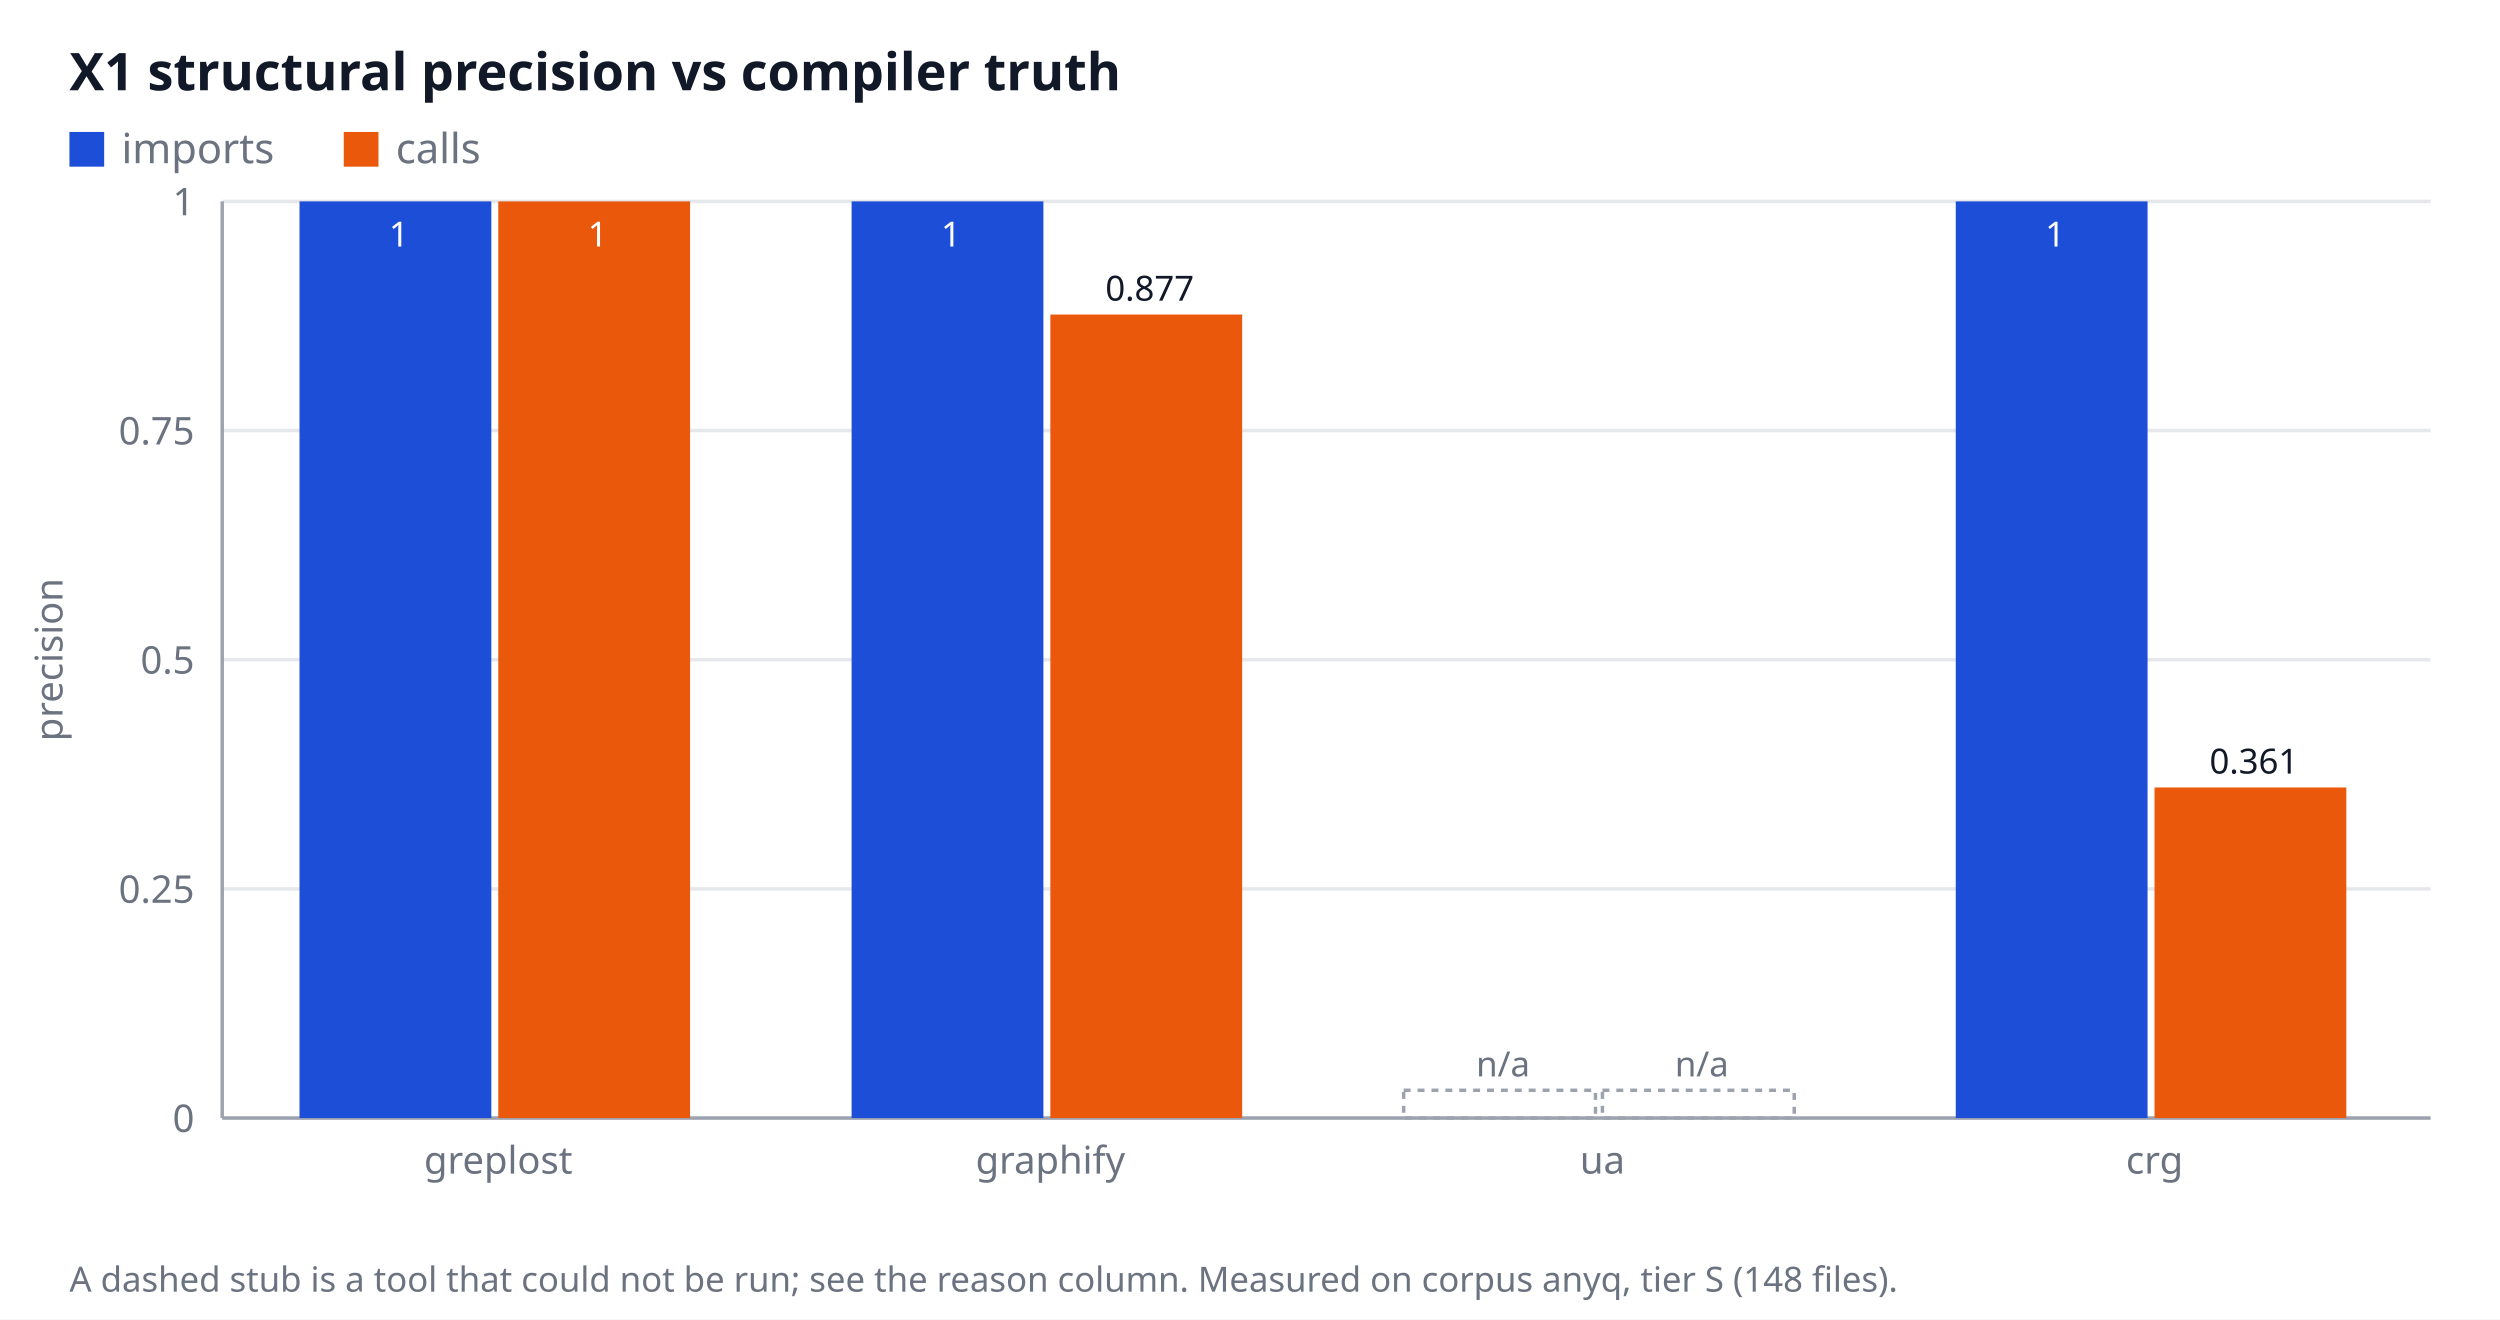
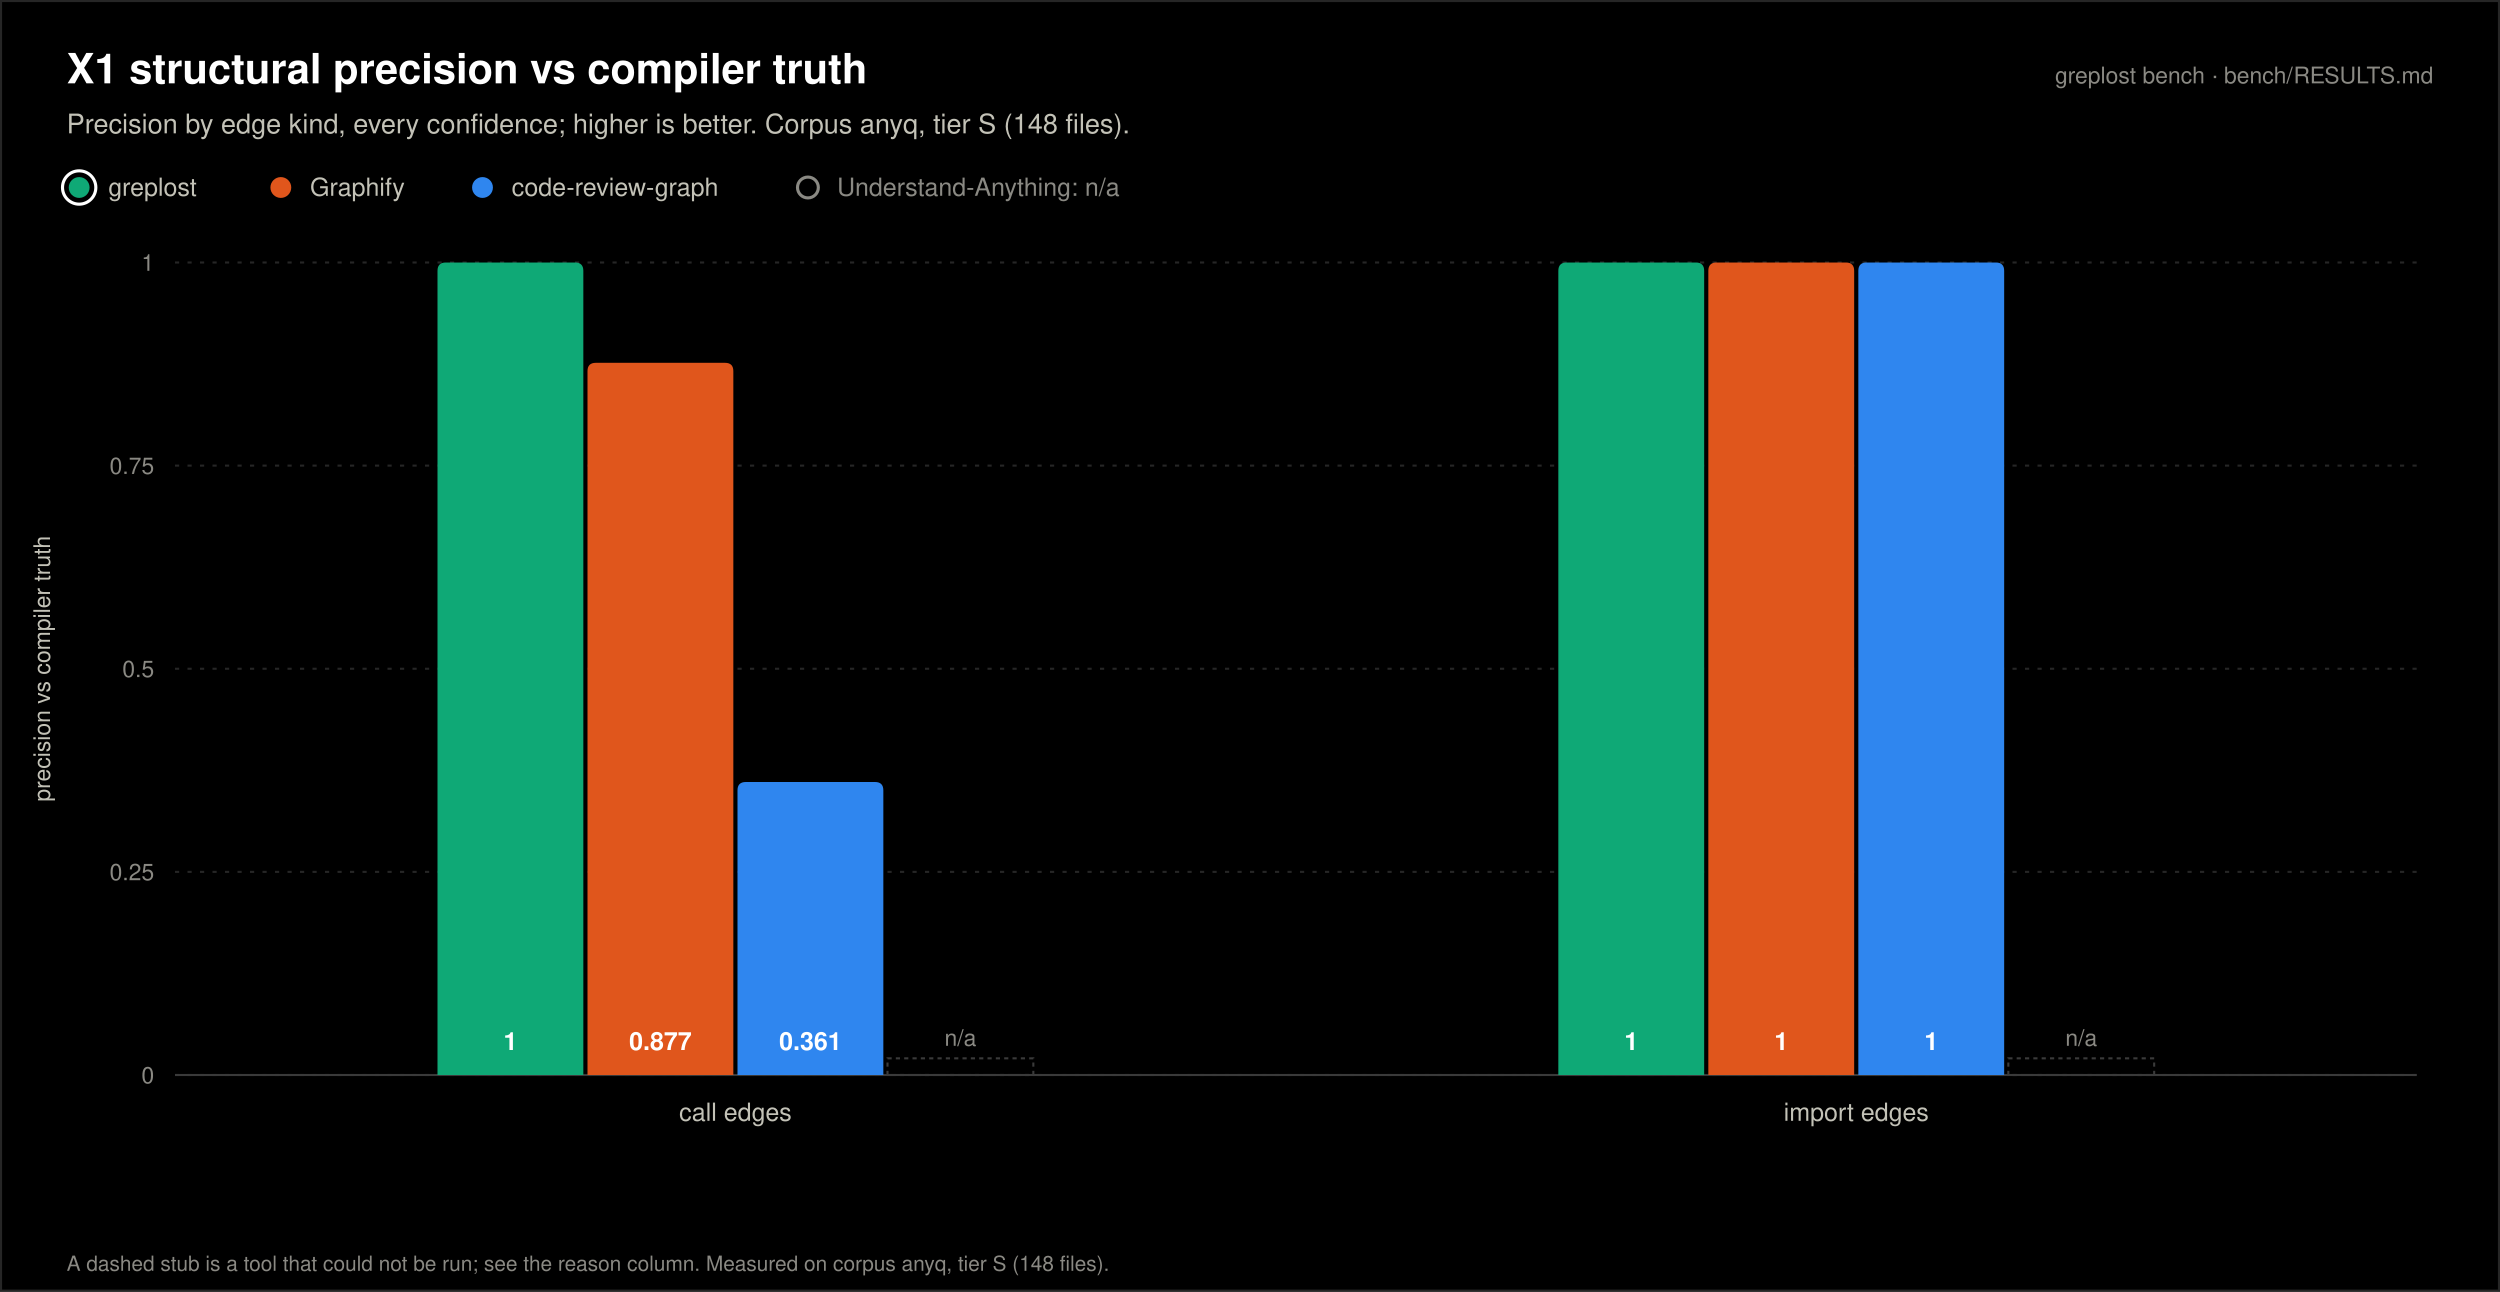
- <svg xmlns="http://www.w3.org/2000/svg" width="720" height="380" viewBox="0 0 720 380" font-family="sans-serif" font-size="12">
-   <rect x="0" y="0" width="720" height="380" fill="#ffffff" />
-   <text x="20" y="26" font-size="15" font-weight="bold" fill="#111827">X1 structural precision vs compiler truth</text>
-   <rect x="20" y="38" width="10" height="10" fill="#1d4ed8" />
-   <text x="35" y="47" fill="#6b7280">imports</text>
-   <rect x="99" y="38" width="10" height="10" fill="#ea580c" />
-   <text x="114" y="47" fill="#6b7280">calls</text>
-   <line x1="64" y1="322" x2="700" y2="322" stroke="#e5e7eb" />
-   <text x="56" y="326" fill="#6b7280" font-size="11" text-anchor="end">0</text>
-   <line x1="64" y1="256" x2="700" y2="256" stroke="#e5e7eb" />
-   <text x="56" y="260" fill="#6b7280" font-size="11" text-anchor="end">0.25</text>
-   <line x1="64" y1="190" x2="700" y2="190" stroke="#e5e7eb" />
-   <text x="56" y="194" fill="#6b7280" font-size="11" text-anchor="end">0.5</text>
-   <line x1="64" y1="124" x2="700" y2="124" stroke="#e5e7eb" />
-   <text x="56" y="128" fill="#6b7280" font-size="11" text-anchor="end">0.75</text>
-   <line x1="64" y1="58" x2="700" y2="58" stroke="#e5e7eb" />
-   <text x="56" y="62" fill="#6b7280" font-size="11" text-anchor="end">1</text>
-   <line x1="64" y1="58" x2="64" y2="322" stroke="#9ca3af" />
-   <line x1="64" y1="322" x2="700" y2="322" stroke="#9ca3af" />
-   <text x="18" y="190" fill="#6b7280" font-size="11" text-anchor="middle" transform="rotate(-90 18 190)">precision</text>
-   <text x="20" y="372" fill="#6b7280" font-size="10">A dashed stub is a tool that could not be run; see the reason column. Measured on corpus anyq, tier S (148 files).</text>
-   <rect x="86.26" y="58" width="55.24" height="264" fill="#1d4ed8" />
-   <text x="114.88" y="71" fill="#ffffff" font-size="10" text-anchor="middle">1</text>
-   <rect x="143.5" y="58" width="55.24" height="264" fill="#ea580c" />
-   <text x="172.12" y="71" fill="#ffffff" font-size="10" text-anchor="middle">1</text>
-   <text x="143.5" y="338" fill="#6b7280" font-size="11" text-anchor="middle">greplost</text>
-   <rect x="245.26" y="58" width="55.24" height="264" fill="#1d4ed8" />
-   <text x="273.88" y="71" fill="#ffffff" font-size="10" text-anchor="middle">1</text>
-   <rect x="302.5" y="90.59" width="55.24" height="231.41" fill="#ea580c" />
-   <text x="331.12" y="86.59" fill="#111827" font-size="10" text-anchor="middle">0.877</text>
-   <text x="302.5" y="338" fill="#6b7280" font-size="11" text-anchor="middle">graphify</text>
-   <rect x="404.26" y="314" width="55.24" height="8" fill="none" stroke="#9ca3af" stroke-dasharray="2 2" />
-   <text x="432.88" y="310" fill="#6b7280" font-size="10" text-anchor="middle">n/a</text>
-   <rect x="461.5" y="314" width="55.24" height="8" fill="none" stroke="#9ca3af" stroke-dasharray="2 2" />
-   <text x="490.12" y="310" fill="#6b7280" font-size="10" text-anchor="middle">n/a</text>
-   <text x="461.5" y="338" fill="#6b7280" font-size="11" text-anchor="middle">ua</text>
-   <rect x="563.26" y="58" width="55.24" height="264" fill="#1d4ed8" />
-   <text x="591.88" y="71" fill="#ffffff" font-size="10" text-anchor="middle">1</text>
-   <rect x="620.5" y="226.79" width="55.24" height="95.21" fill="#ea580c" />
-   <text x="649.12" y="222.79" fill="#111827" font-size="10" text-anchor="middle">0.361</text>
-   <text x="620.5" y="338" fill="#6b7280" font-size="11" text-anchor="middle">crg</text>
+ <svg xmlns="http://www.w3.org/2000/svg" width="1200" height="620" viewBox="0 0 1200 620" font-family="system-ui, -apple-system, Segoe UI, Helvetica, Arial, sans-serif" font-size="12">
+   <rect x="0" y="0" width="1200" height="620" fill="#000000" />
+   <rect x="0.5" y="0.5" width="1199" height="619" fill="none" stroke="#262626" />
+   <text x="32" y="40" font-size="20" font-weight="600" fill="#FFFFFF">X1 structural precision vs compiler truth</text>
+   <text x="1168" y="40" font-size="11" fill="#8A8983" text-anchor="end">greplost bench · bench/RESULTS.md</text>
+   <text x="32" y="64" font-size="13" fill="#C3C2B7">Precision by edge kind, every confidence; higher is better. Corpus anyq, tier S (148 files).</text>
+   <circle cx="38" cy="90" r="5" fill="#0fa976" />
+   <circle cx="38" cy="90" r="8" fill="none" stroke="#FFFFFF" stroke-width="1.5" />
+   <text x="52" y="94" fill="#C3C2B7" font-size="12">greplost</text>
+   <circle cx="134.8" cy="90" r="5" fill="#e0561c" />
+   <text x="148.8" y="94" fill="#C3C2B7" font-size="12">Graphify</text>
+   <circle cx="231.6" cy="90" r="5" fill="#2f86ef" />
+   <text x="245.6" y="94" fill="#C3C2B7" font-size="12">code-review-graph</text>
+   <circle cx="387.8" cy="90" r="5" fill="none" stroke="#8A8983" stroke-width="1.5" />
+   <text x="401.8" y="94" fill="#8A8983" font-size="12">Understand-Anything: n/a</text>
+   <line x1="84" y1="516" x2="1160" y2="516" stroke="#262626" stroke-dasharray="2 4" />
+   <text x="74" y="520" fill="#8A8983" font-size="11" text-anchor="end">0</text>
+   <line x1="84" y1="418.5" x2="1160" y2="418.5" stroke="#262626" stroke-dasharray="2 4" />
+   <text x="74" y="422.5" fill="#8A8983" font-size="11" text-anchor="end">0.25</text>
+   <line x1="84" y1="321" x2="1160" y2="321" stroke="#262626" stroke-dasharray="2 4" />
+   <text x="74" y="325" fill="#8A8983" font-size="11" text-anchor="end">0.5</text>
+   <line x1="84" y1="223.5" x2="1160" y2="223.5" stroke="#262626" stroke-dasharray="2 4" />
+   <text x="74" y="227.5" fill="#8A8983" font-size="11" text-anchor="end">0.75</text>
+   <line x1="84" y1="126" x2="1160" y2="126" stroke="#262626" stroke-dasharray="2 4" />
+   <text x="74" y="130" fill="#8A8983" font-size="11" text-anchor="end">1</text>
+   <line x1="84" y1="516" x2="1160" y2="516" stroke="#3A3A3A" />
+   <text x="24" y="321" fill="#C3C2B7" font-size="11" text-anchor="middle" transform="rotate(-90 24 321)">precision vs compiler truth</text>
+   <text x="32" y="610" fill="#8A8983" font-size="10">A dashed stub is a tool that could not be run; see the reason column. Measured on corpus anyq, tier S (148 files).</text>
+   <path d="M 210 516 L 210 130 Q 210 126 214 126 L 276 126 Q 280 126 280 130 L 280 516 Z" fill="#0fa976" />
+   <text x="245" y="504" fill="#FFFFFF" font-size="12" font-weight="600" text-anchor="middle">1</text>
+   <path d="M 282 516 L 282 178.15 Q 282 174.15 286 174.15 L 348 174.15 Q 352 174.15 352 178.15 L 352 516 Z" fill="#e0561c" />
+   <text x="317" y="504" fill="#FFFFFF" font-size="12" font-weight="600" text-anchor="middle">0.877</text>
+   <path d="M 354 516 L 354 379.36 Q 354 375.36 358 375.36 L 420 375.36 Q 424 375.36 424 379.36 L 424 516 Z" fill="#2f86ef" />
+   <text x="389" y="504" fill="#FFFFFF" font-size="12" font-weight="600" text-anchor="middle">0.361</text>
+   <rect x="426" y="508" width="70" height="8" fill="none" stroke="#3A3A3A" stroke-dasharray="2 2" />
+   <text x="461" y="502" fill="#8A8983" font-size="11" text-anchor="middle">n/a</text>
+   <text x="353" y="538" fill="#C3C2B7" font-size="12" text-anchor="middle">call edges</text>
+   <path d="M 748 516 L 748 130 Q 748 126 752 126 L 814 126 Q 818 126 818 130 L 818 516 Z" fill="#0fa976" />
+   <text x="783" y="504" fill="#FFFFFF" font-size="12" font-weight="600" text-anchor="middle">1</text>
+   <path d="M 820 516 L 820 130 Q 820 126 824 126 L 886 126 Q 890 126 890 130 L 890 516 Z" fill="#e0561c" />
+   <text x="855" y="504" fill="#FFFFFF" font-size="12" font-weight="600" text-anchor="middle">1</text>
+   <path d="M 892 516 L 892 130 Q 892 126 896 126 L 958 126 Q 962 126 962 130 L 962 516 Z" fill="#2f86ef" />
+   <text x="927" y="504" fill="#FFFFFF" font-size="12" font-weight="600" text-anchor="middle">1</text>
+   <rect x="964" y="508" width="70" height="8" fill="none" stroke="#3A3A3A" stroke-dasharray="2 2" />
+   <text x="999" y="502" fill="#8A8983" font-size="11" text-anchor="middle">n/a</text>
+   <text x="891" y="538" fill="#C3C2B7" font-size="12" text-anchor="middle">import edges</text>
</svg>
